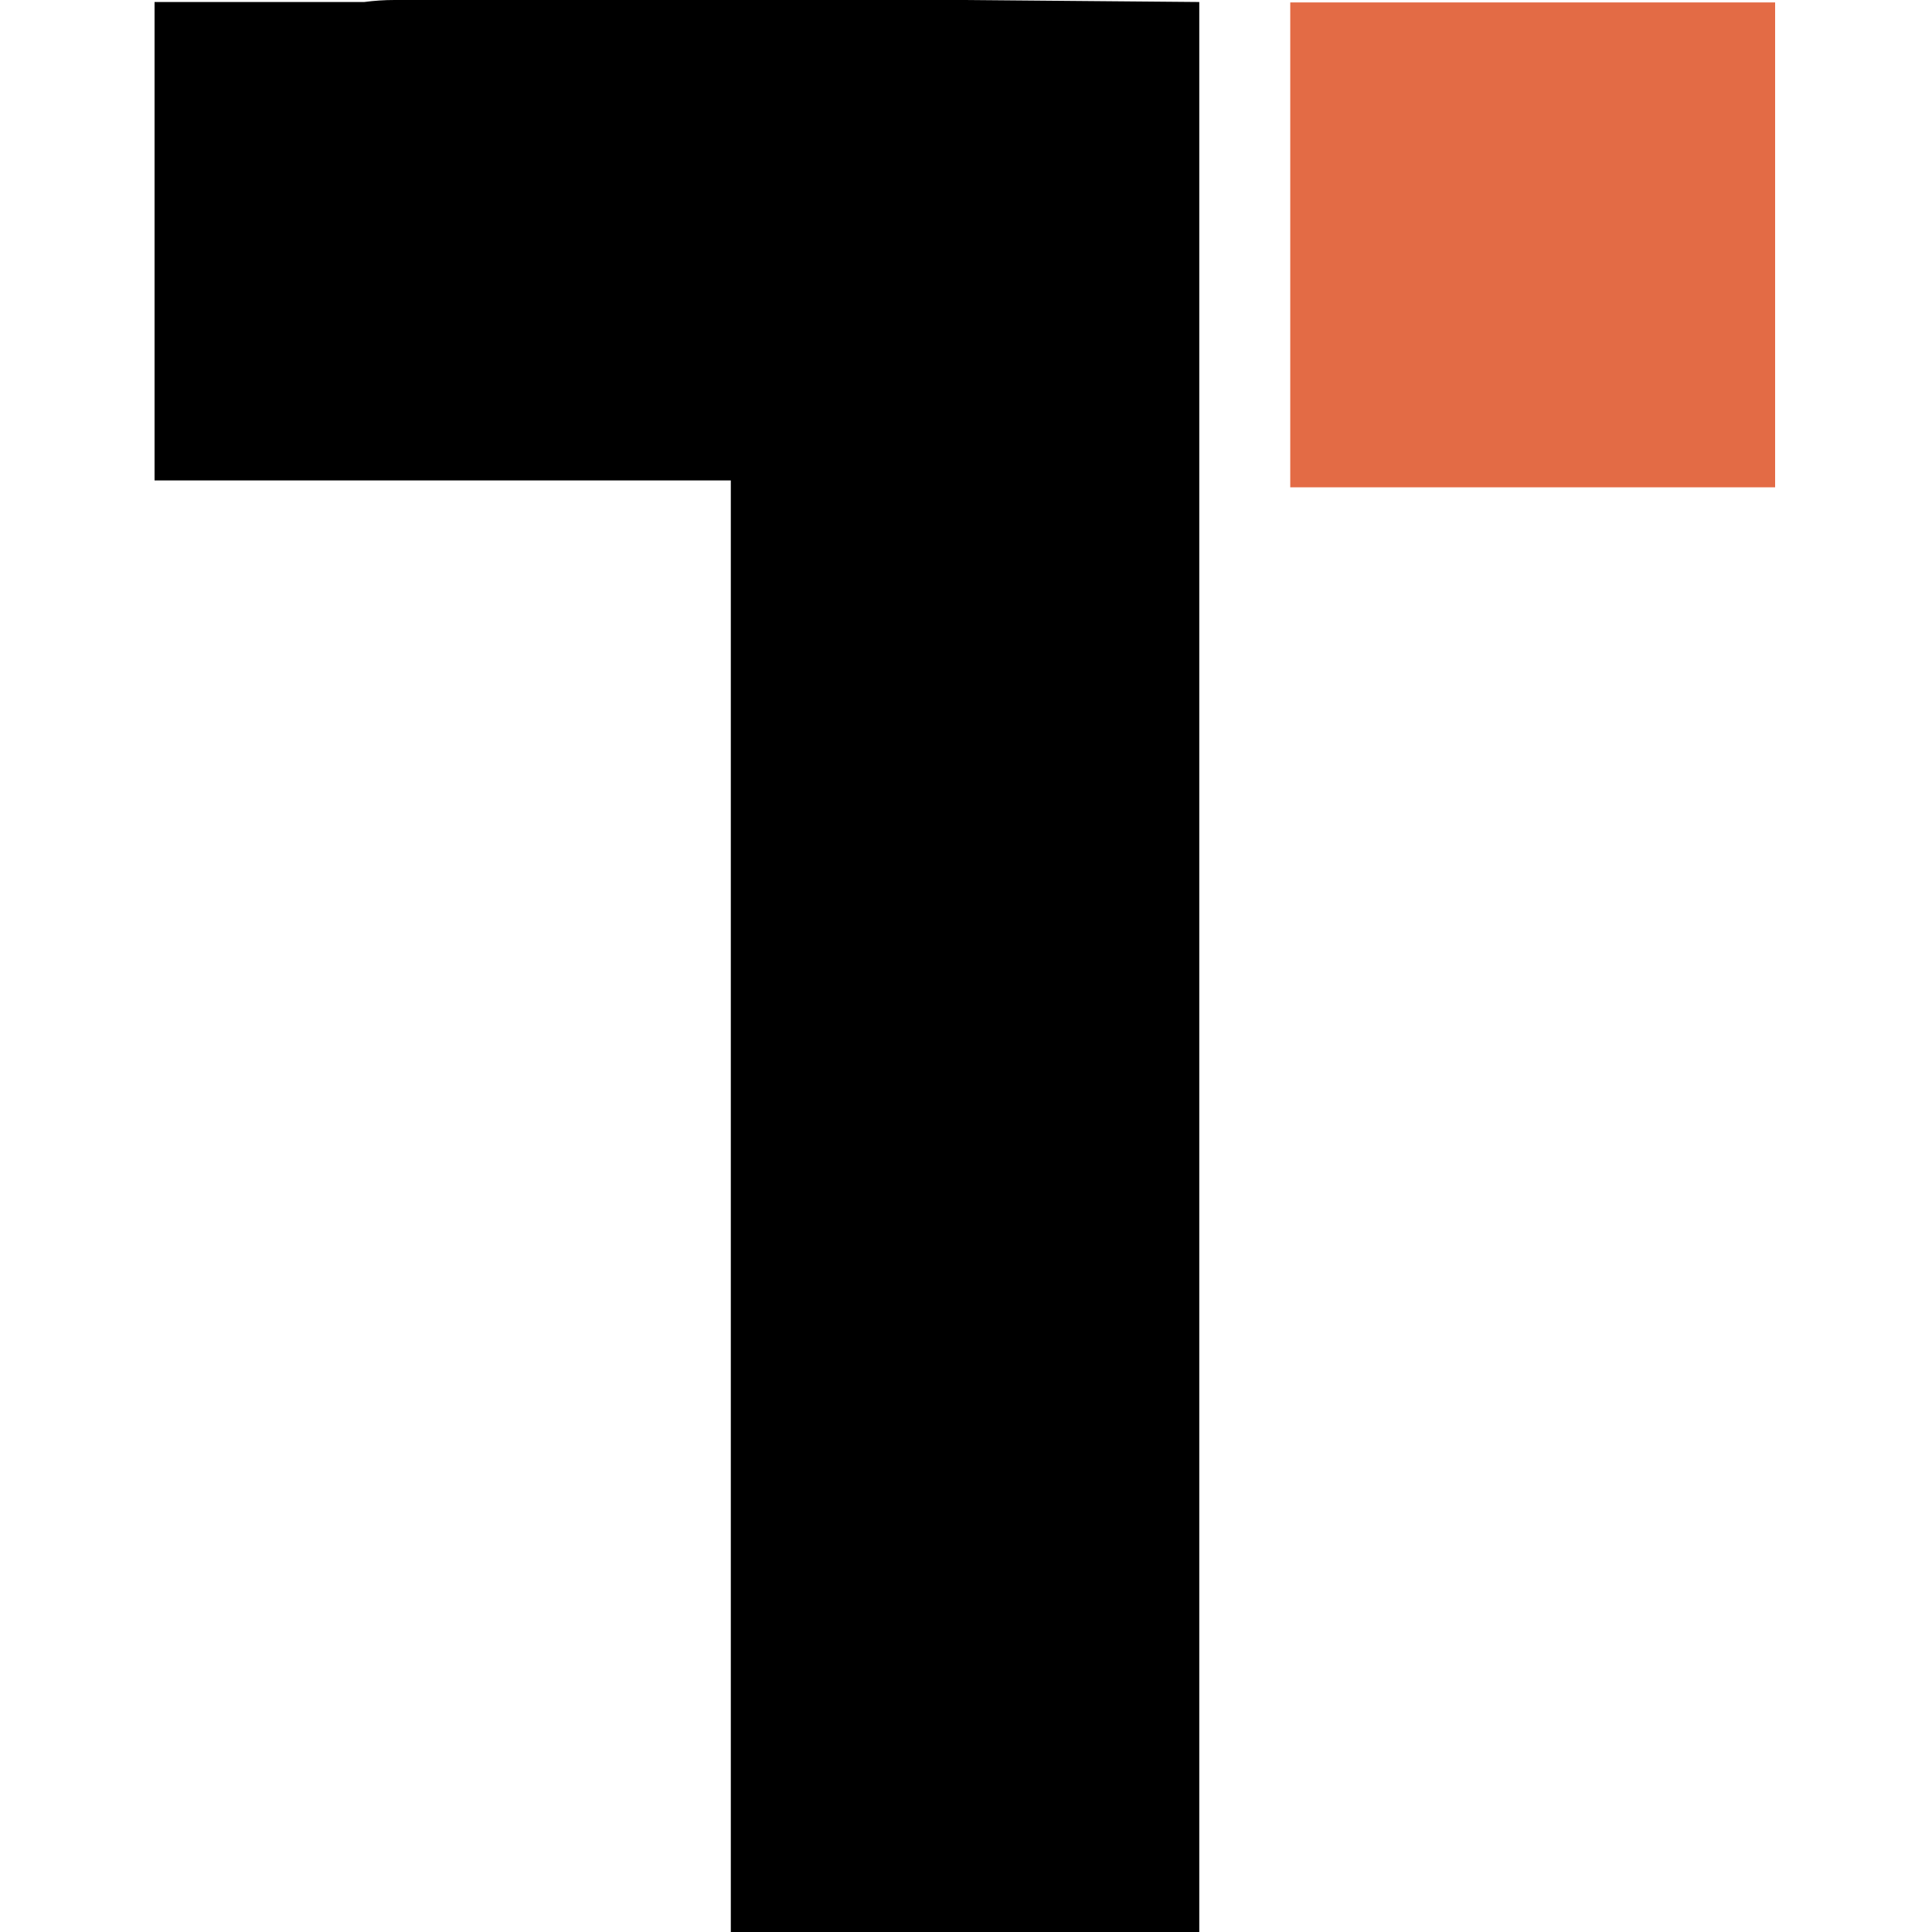
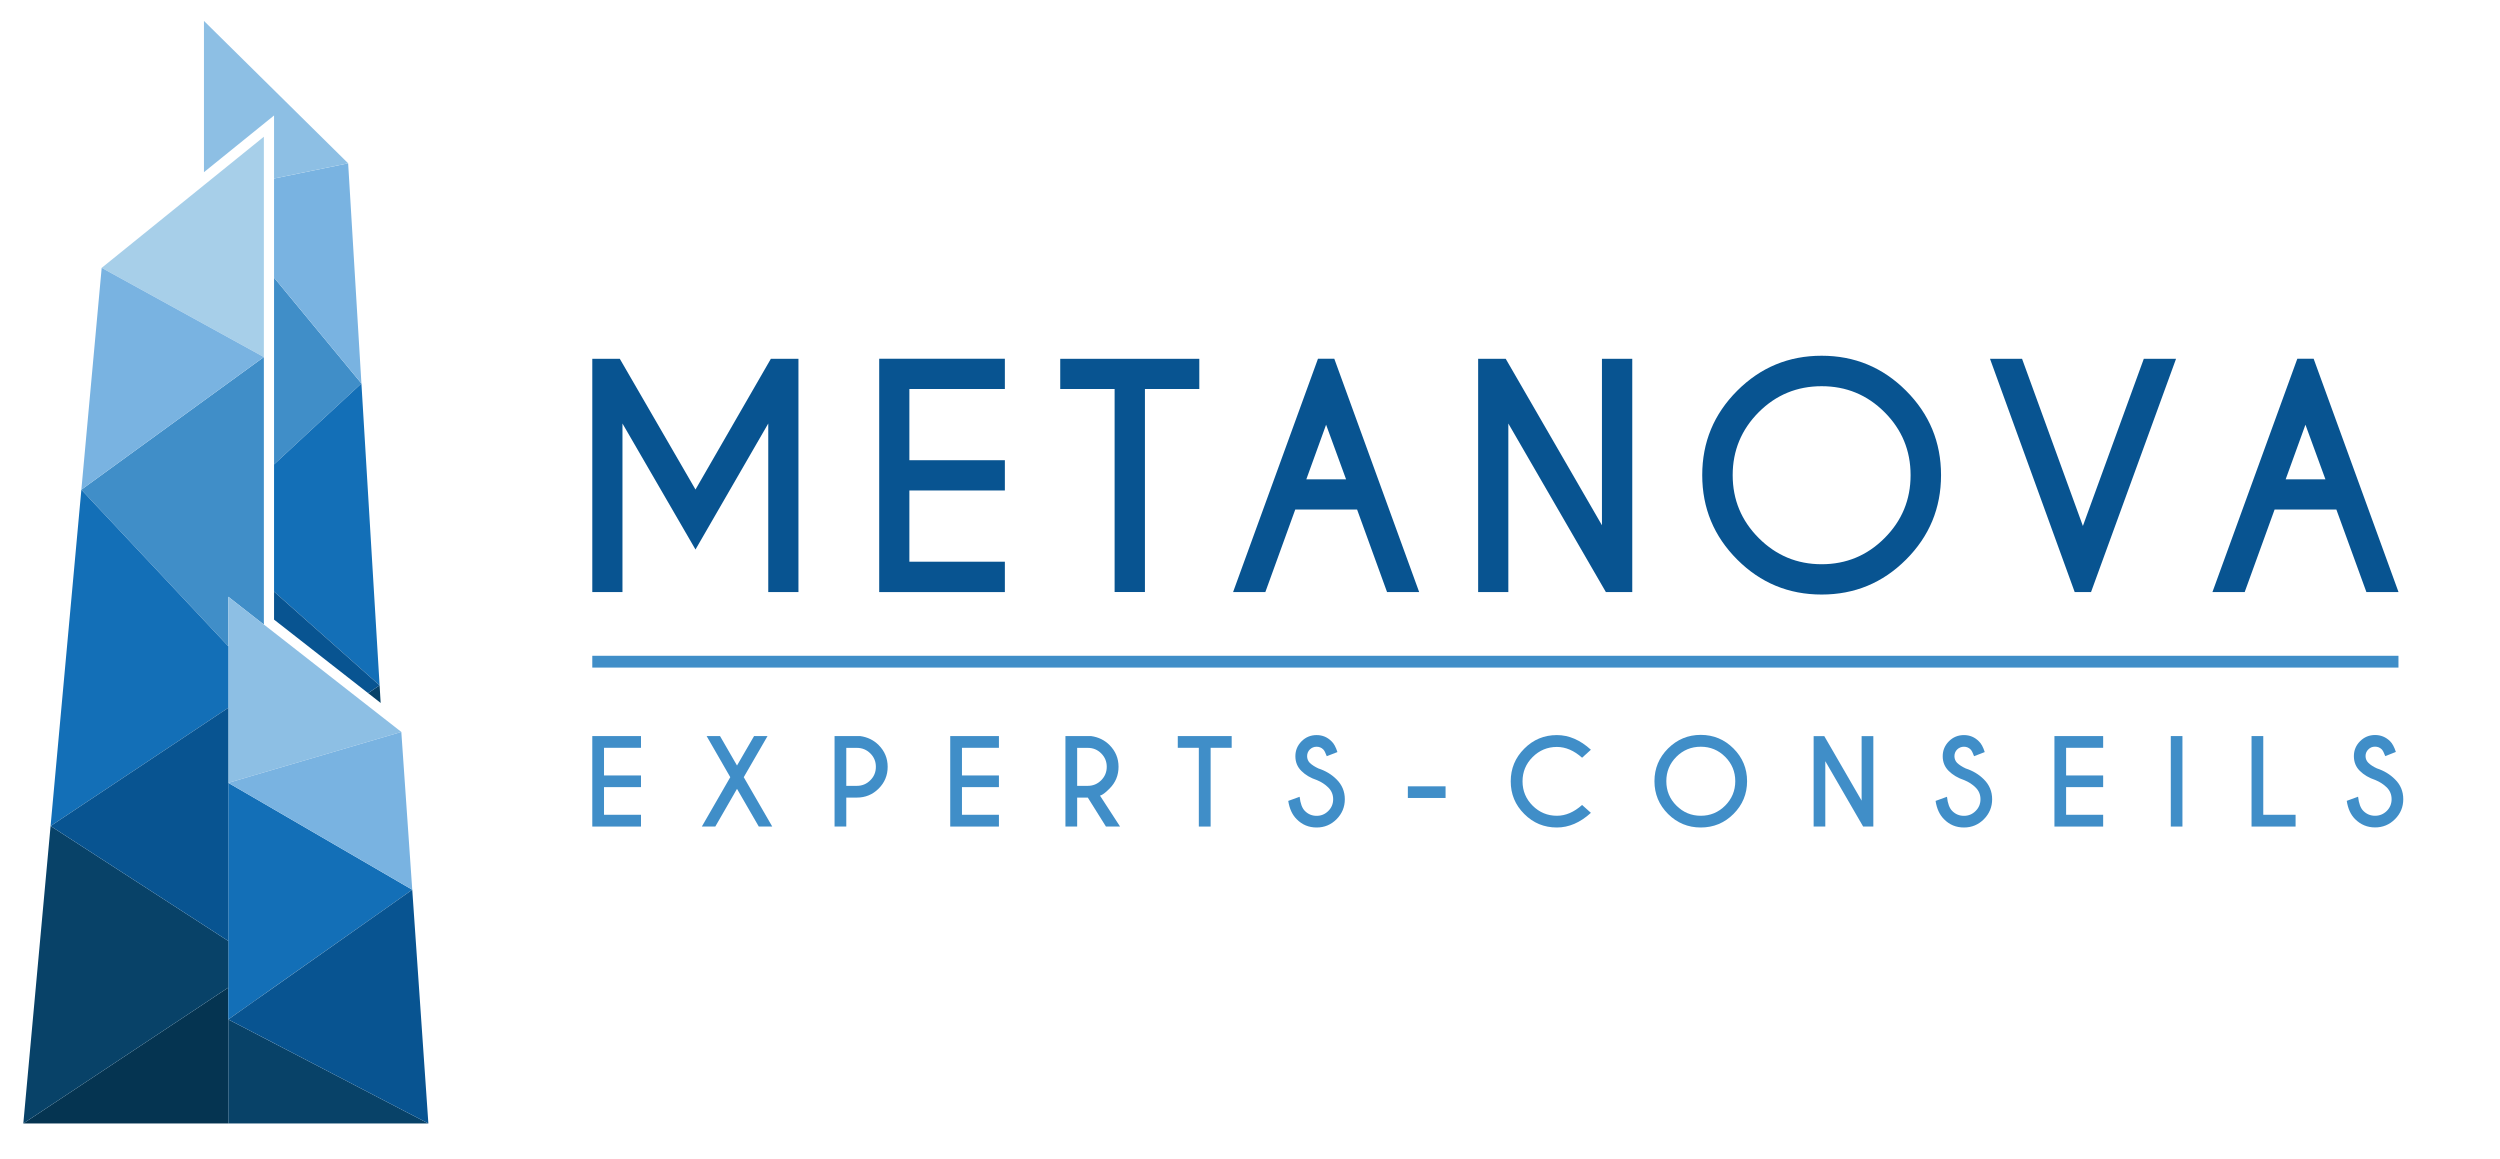
- <svg xmlns="http://www.w3.org/2000/svg" width="100" height="100" fill="none">
-   <path fill="#000" d="M62.074 12.118V100H37.827V24.868H8V.104h10.852A11.907 11.907 0 0 1 20.428 0h29.528l12.118.104v12.014Z" />
-   <path fill="#E36B45" d="M66.783.126v25.097H91.88V.126H66.783Z" />
+ <svg xmlns="http://www.w3.org/2000/svg" width="146.562pt" height="67.921pt" viewBox="0 0 146.562 67.921">
+   <path fill-rule="nonzero" fill="rgb(25.098%, 55.687%, 78.432%)" fill-opacity="1" d="M 34.723 48.457 L 37.578 48.457 L 37.578 47.766 L 35.41 47.766 L 35.41 46.145 L 37.578 46.145 L 37.578 45.461 L 35.41 45.461 L 35.41 43.84 L 37.578 43.84 L 37.578 43.152 L 34.723 43.152 Z M 34.723 48.457 " />
+   <path fill-rule="nonzero" fill="rgb(25.098%, 55.687%, 78.432%)" fill-opacity="1" d="M 44.996 43.152 L 44.207 43.152 L 43.207 44.879 L 42.211 43.152 L 41.426 43.152 L 42.812 45.562 L 41.145 48.457 L 41.934 48.457 L 43.207 46.246 L 44.484 48.457 L 45.273 48.457 L 43.602 45.562 Z M 44.996 43.152 " />
+   <path fill-rule="nonzero" fill="rgb(25.098%, 55.687%, 78.432%)" fill-opacity="1" d="M 51.023 45.742 C 50.805 45.961 50.543 46.07 50.238 46.07 L 49.613 46.07 L 49.613 43.844 L 50.238 43.844 C 50.543 43.844 50.805 43.953 51.023 44.168 C 51.242 44.383 51.348 44.648 51.348 44.953 C 51.348 45.262 51.242 45.527 51.023 45.742 M 50.43 43.152 L 48.926 43.152 L 48.926 48.457 L 49.613 48.457 L 49.613 46.758 L 50.238 46.758 C 50.734 46.758 51.16 46.582 51.512 46.23 C 51.863 45.879 52.039 45.453 52.039 44.953 C 52.039 44.457 51.863 44.035 51.512 43.68 C 51.219 43.387 50.855 43.211 50.43 43.152 " />
+   <path fill-rule="nonzero" fill="rgb(25.098%, 55.687%, 78.432%)" fill-opacity="1" d="M 55.707 48.457 L 58.562 48.457 L 58.562 47.766 L 56.395 47.766 L 56.395 46.145 L 58.562 46.145 L 58.562 45.461 L 56.395 45.461 L 56.395 43.84 L 58.562 43.84 L 58.562 43.152 L 55.707 43.152 Z M 55.707 48.457 " />
+   <path fill-rule="nonzero" fill="rgb(25.098%, 55.687%, 78.432%)" fill-opacity="1" d="M 63.148 46.07 L 63.148 43.844 L 63.773 43.844 C 64.078 43.844 64.34 43.949 64.559 44.168 C 64.773 44.383 64.883 44.645 64.883 44.953 C 64.883 45.262 64.773 45.527 64.559 45.742 C 64.34 45.961 64.078 46.07 63.773 46.07 Z M 65.047 46.23 C 65.398 45.879 65.574 45.453 65.574 44.953 C 65.574 44.457 65.398 44.035 65.047 43.68 C 64.754 43.387 64.391 43.211 63.965 43.152 L 62.461 43.152 L 62.461 48.457 L 63.148 48.457 L 63.148 46.758 L 63.773 46.758 L 64.836 48.457 L 65.664 48.457 L 64.488 46.645 C 64.617 46.613 64.805 46.477 65.047 46.23 " />
+   <path fill-rule="nonzero" fill="rgb(25.098%, 55.687%, 78.432%)" fill-opacity="1" d="M 69.047 43.84 L 70.281 43.84 L 70.281 48.457 L 70.973 48.457 L 70.973 43.84 L 72.207 43.84 L 72.207 43.152 L 69.047 43.152 Z M 69.047 43.84 " />
+   <path fill-rule="nonzero" fill="rgb(25.098%, 55.687%, 78.432%)" fill-opacity="1" d="M 77.293 45.051 C 77.082 44.953 76.914 44.844 76.789 44.727 C 76.684 44.617 76.629 44.484 76.629 44.332 C 76.629 44.176 76.684 44.043 76.789 43.938 C 76.898 43.832 77.031 43.777 77.188 43.777 C 77.336 43.777 77.469 43.828 77.578 43.938 C 77.637 43.996 77.707 44.129 77.781 44.332 L 78.406 44.09 C 78.312 43.797 78.199 43.586 78.059 43.457 C 77.816 43.215 77.527 43.094 77.188 43.094 C 76.84 43.094 76.547 43.215 76.305 43.457 C 76.062 43.703 75.941 43.992 75.941 44.332 C 75.941 44.676 76.059 44.965 76.293 45.195 C 76.527 45.43 76.828 45.609 77.207 45.734 C 77.469 45.844 77.691 45.988 77.871 46.168 C 78.062 46.359 78.156 46.586 78.156 46.855 C 78.156 47.125 78.062 47.355 77.871 47.543 C 77.68 47.734 77.453 47.828 77.188 47.828 C 76.918 47.828 76.691 47.734 76.5 47.543 C 76.336 47.379 76.234 47.105 76.191 46.711 L 75.523 46.953 C 75.594 47.41 75.758 47.766 76.016 48.023 C 76.336 48.352 76.727 48.512 77.188 48.512 C 77.641 48.512 78.031 48.352 78.355 48.027 C 78.676 47.703 78.84 47.312 78.84 46.855 C 78.84 46.398 78.676 46.008 78.352 45.688 C 78.062 45.398 77.711 45.188 77.293 45.051 " />
+   <path fill-rule="nonzero" fill="rgb(25.098%, 55.687%, 78.432%)" fill-opacity="1" d="M 82.535 46.781 L 84.746 46.781 L 84.746 46.098 L 82.535 46.098 Z M 82.535 46.781 " />
+   <path fill-rule="nonzero" fill="rgb(25.098%, 55.687%, 78.432%)" fill-opacity="1" d="M 91.273 43.789 C 91.785 43.789 92.277 44 92.75 44.422 L 93.266 43.953 C 92.637 43.379 91.973 43.094 91.273 43.094 C 90.523 43.094 89.887 43.359 89.359 43.891 C 88.828 44.422 88.566 45.059 88.566 45.805 C 88.566 46.555 88.828 47.191 89.359 47.719 C 89.887 48.25 90.523 48.512 91.273 48.512 C 91.973 48.512 92.637 48.227 93.266 47.652 L 92.75 47.191 C 92.277 47.613 91.785 47.824 91.273 47.824 C 90.719 47.824 90.246 47.625 89.852 47.234 C 89.457 46.84 89.258 46.363 89.258 45.805 C 89.258 45.25 89.457 44.773 89.852 44.379 C 90.246 43.988 90.719 43.789 91.273 43.789 " />
+   <path fill-rule="nonzero" fill="rgb(25.098%, 55.687%, 78.432%)" fill-opacity="1" d="M 101.137 47.23 C 100.742 47.625 100.266 47.824 99.707 47.824 C 99.152 47.824 98.676 47.625 98.281 47.23 C 97.883 46.836 97.688 46.355 97.688 45.797 C 97.688 45.238 97.883 44.762 98.277 44.367 C 98.672 43.973 99.148 43.777 99.707 43.777 C 100.266 43.777 100.742 43.973 101.137 44.367 C 101.531 44.762 101.73 45.238 101.73 45.797 C 101.73 46.355 101.531 46.836 101.137 47.23 M 99.707 43.082 C 98.957 43.082 98.32 43.352 97.789 43.879 C 97.258 44.41 96.992 45.051 96.992 45.797 C 96.992 46.547 97.258 47.188 97.789 47.719 C 98.32 48.246 98.957 48.512 99.707 48.512 C 100.457 48.512 101.098 48.246 101.625 47.719 C 102.156 47.188 102.422 46.547 102.422 45.797 C 102.422 45.051 102.156 44.41 101.625 43.879 C 101.098 43.352 100.457 43.082 99.707 43.082 " />
+   <path fill-rule="nonzero" fill="rgb(25.098%, 55.687%, 78.432%)" fill-opacity="1" d="M 109.137 46.938 L 106.949 43.156 L 106.324 43.156 L 106.324 48.457 L 107.008 48.457 L 107.008 44.625 L 109.227 48.457 L 109.824 48.457 L 109.824 43.156 L 109.137 43.156 Z M 109.137 46.938 " />
+   <path fill-rule="nonzero" fill="rgb(25.098%, 55.687%, 78.432%)" fill-opacity="1" d="M 115.242 45.051 C 115.031 44.953 114.863 44.844 114.738 44.727 C 114.633 44.617 114.578 44.484 114.578 44.332 C 114.578 44.176 114.633 44.043 114.738 43.938 C 114.848 43.832 114.98 43.777 115.137 43.777 C 115.285 43.777 115.418 43.828 115.527 43.938 C 115.586 43.996 115.656 44.129 115.73 44.332 L 116.355 44.09 C 116.262 43.797 116.148 43.586 116.008 43.457 C 115.766 43.215 115.477 43.094 115.137 43.094 C 114.789 43.094 114.496 43.215 114.254 43.457 C 114.012 43.703 113.891 43.992 113.891 44.332 C 113.891 44.676 114.008 44.965 114.242 45.195 C 114.477 45.43 114.777 45.609 115.152 45.734 C 115.418 45.844 115.641 45.988 115.82 46.168 C 116.012 46.359 116.105 46.586 116.105 46.855 C 116.105 47.125 116.012 47.355 115.82 47.543 C 115.633 47.734 115.402 47.828 115.137 47.828 C 114.867 47.828 114.641 47.734 114.449 47.543 C 114.285 47.379 114.184 47.105 114.141 46.711 L 113.473 46.953 C 113.543 47.41 113.707 47.766 113.965 48.023 C 114.285 48.352 114.676 48.512 115.137 48.512 C 115.59 48.512 115.98 48.352 116.305 48.027 C 116.625 47.703 116.789 47.312 116.789 46.855 C 116.789 46.398 116.625 46.008 116.301 45.688 C 116.012 45.398 115.66 45.188 115.242 45.051 " />
+   <path fill-rule="nonzero" fill="rgb(25.098%, 55.687%, 78.432%)" fill-opacity="1" d="M 140.402 45.684 C 140.113 45.395 139.762 45.184 139.348 45.047 C 139.133 44.949 138.965 44.84 138.844 44.719 C 138.734 44.609 138.68 44.48 138.68 44.324 C 138.68 44.172 138.734 44.039 138.844 43.934 C 138.949 43.824 139.082 43.773 139.238 43.773 C 139.391 43.773 139.52 43.824 139.629 43.93 C 139.691 43.992 139.758 44.125 139.836 44.328 L 140.457 44.082 C 140.363 43.793 140.25 43.582 140.113 43.449 C 139.867 43.211 139.578 43.09 139.238 43.09 C 138.895 43.09 138.602 43.211 138.359 43.453 C 138.117 43.695 137.996 43.988 137.996 44.324 C 137.996 44.672 138.109 44.961 138.344 45.191 C 138.578 45.426 138.883 45.605 139.258 45.73 C 139.52 45.84 139.742 45.984 139.926 46.164 C 140.113 46.355 140.207 46.582 140.207 46.852 C 140.207 47.121 140.113 47.352 139.926 47.539 C 139.734 47.73 139.504 47.824 139.238 47.824 C 138.969 47.824 138.742 47.73 138.551 47.539 C 138.387 47.375 138.285 47.098 138.242 46.707 L 137.578 46.949 C 137.645 47.406 137.809 47.762 138.066 48.02 C 138.391 48.344 138.781 48.508 139.238 48.508 C 139.691 48.508 140.082 48.348 140.406 48.023 C 140.73 47.699 140.891 47.309 140.891 46.852 C 140.891 46.395 140.73 46.004 140.402 45.684 " />
+   <path fill-rule="nonzero" fill="rgb(25.098%, 55.687%, 78.432%)" fill-opacity="1" d="M 120.441 48.457 L 123.297 48.457 L 123.297 47.766 L 121.125 47.766 L 121.125 46.145 L 123.297 46.145 L 123.297 45.461 L 121.125 45.461 L 121.125 43.84 L 123.297 43.84 L 123.297 43.152 L 120.441 43.152 Z M 120.441 48.457 " />
+   <path fill-rule="nonzero" fill="rgb(25.098%, 55.687%, 78.432%)" fill-opacity="1" d="M 127.262 48.457 L 127.945 48.457 L 127.945 43.152 L 127.262 43.152 Z M 127.262 48.457 " />
+   <path fill-rule="nonzero" fill="rgb(25.098%, 55.687%, 78.432%)" fill-opacity="1" d="M 132.684 43.152 L 131.996 43.152 L 131.996 48.457 L 134.578 48.457 L 134.578 47.766 L 132.684 47.766 Z M 132.684 43.152 " />
+   <path fill-rule="nonzero" fill="rgb(25.098%, 55.687%, 78.432%)" fill-opacity="1" d="M 140.609 38.445 L 34.723 38.445 L 34.723 39.137 L 140.609 39.137 Z M 140.609 38.445 " />
+   <path fill-rule="nonzero" fill="rgb(3.137%, 32.941%, 56.863%)" fill-opacity="1" d="M 40.773 28.699 L 36.336 21.035 L 34.723 21.035 L 34.723 34.711 L 36.492 34.711 L 36.492 24.828 L 40.773 32.215 L 45.039 24.828 L 45.039 34.711 L 46.809 34.711 L 46.809 21.035 L 45.191 21.035 Z M 40.773 28.699 " />
+   <path fill-rule="nonzero" fill="rgb(3.137%, 32.941%, 56.863%)" fill-opacity="1" d="M 51.543 34.711 L 58.91 34.711 L 58.91 32.93 L 53.312 32.93 L 53.312 28.754 L 58.91 28.754 L 58.91 26.98 L 53.312 26.98 L 53.312 22.805 L 58.91 22.805 L 58.91 21.031 L 51.543 21.031 Z M 51.543 34.711 " />
+   <path fill-rule="nonzero" fill="rgb(3.137%, 32.941%, 56.863%)" fill-opacity="1" d="M 62.156 22.805 L 65.344 22.805 L 65.344 34.707 L 67.121 34.707 L 67.121 22.805 L 70.309 22.805 L 70.309 21.035 L 62.156 21.035 Z M 62.156 22.805 " />
+   <path fill-rule="nonzero" fill="rgb(3.137%, 32.941%, 56.863%)" fill-opacity="1" d="M 76.582 28.102 L 77.742 24.898 L 78.914 28.102 Z M 77.266 21.031 L 72.289 34.711 L 74.18 34.711 L 75.934 29.871 L 79.559 29.871 L 81.316 34.711 L 83.199 34.711 L 78.223 21.031 Z M 77.266 21.031 " />
+   <path fill-rule="nonzero" fill="rgb(3.137%, 32.941%, 56.863%)" fill-opacity="1" d="M 93.914 30.793 L 88.273 21.035 L 86.656 21.035 L 86.656 34.711 L 88.426 34.711 L 88.426 24.828 L 94.145 34.711 L 95.691 34.711 L 95.691 21.035 L 93.914 21.035 Z M 93.914 30.793 " />
+   <path fill-rule="nonzero" fill="rgb(3.137%, 32.941%, 56.863%)" fill-opacity="1" d="M 110.48 31.547 C 109.465 32.566 108.234 33.078 106.793 33.078 C 105.355 33.078 104.129 32.566 103.109 31.547 C 102.09 30.527 101.578 29.297 101.578 27.855 C 101.578 26.414 102.09 25.184 103.105 24.164 C 104.121 23.148 105.352 22.641 106.793 22.641 C 108.234 22.641 109.465 23.148 110.48 24.164 C 111.5 25.184 112.008 26.414 112.008 27.855 C 112.008 29.297 111.5 30.527 110.48 31.547 M 106.793 20.855 C 104.859 20.855 103.211 21.539 101.844 22.906 C 100.477 24.273 99.793 25.922 99.793 27.855 C 99.793 29.785 100.477 31.438 101.844 32.805 C 103.211 34.172 104.859 34.855 106.793 34.855 C 108.727 34.855 110.375 34.172 111.742 32.805 C 113.109 31.438 113.793 29.785 113.793 27.855 C 113.793 25.922 113.109 24.273 111.742 22.906 C 110.375 21.539 108.727 20.855 106.793 20.855 " />
+   <path fill-rule="nonzero" fill="rgb(3.137%, 32.941%, 56.863%)" fill-opacity="1" d="M 122.109 30.836 L 118.543 21.035 L 116.664 21.035 L 121.629 34.711 L 122.586 34.711 L 127.57 21.035 L 125.68 21.035 Z M 122.109 30.836 " />
+   <path fill-rule="nonzero" fill="rgb(3.137%, 32.941%, 56.863%)" fill-opacity="1" d="M 133.996 28.102 L 135.156 24.898 L 136.328 28.102 Z M 135.637 21.031 L 134.68 21.031 L 129.703 34.711 L 131.594 34.711 L 133.348 29.871 L 136.969 29.871 L 138.73 34.711 L 140.613 34.711 Z M 135.637 21.031 " />
+   <path fill-rule="nonzero" fill="rgb(25.098%, 55.687%, 78.432%)" fill-opacity="1" d="M 16.066 16.277 L 16.066 27.227 L 18.023 25.41 L 21.188 22.48 L 18.887 19.695 Z M 16.066 16.277 " />
+   <path fill-rule="nonzero" fill="rgb(47.45%, 70.197%, 88.235%)" fill-opacity="1" d="M 16.066 16.277 L 18.887 19.695 L 21.188 22.48 L 20.41 9.574 L 16.066 10.465 Z M 16.066 16.277 " />
+   <path fill-rule="nonzero" fill="rgb(65.491%, 81.177%, 91.373%)" fill-opacity="1" d="M 11.957 10.855 L 5.961 15.703 L 6.531 16.016 L 11.957 19 L 14.875 20.605 L 15.469 20.934 L 15.469 8.016 Z M 11.957 10.855 " />
+   <path fill-rule="nonzero" fill="rgb(25.098%, 55.687%, 78.432%)" fill-opacity="1" d="M 11.957 23.484 L 5.41 28.242 L 4.77 28.707 L 5.312 29.289 L 11.957 36.367 L 12.789 37.254 L 13.383 37.887 L 13.383 34.984 L 14.875 36.152 L 15.469 36.613 L 15.469 20.934 L 14.875 21.363 Z M 11.957 23.484 " />
+   <path fill-rule="nonzero" fill="rgb(1.961%, 20.392%, 31.764%)" fill-opacity="1" d="M 12.789 58.289 L 11.957 58.844 L 2.262 65.27 L 1.363 65.863 L 13.383 65.863 L 13.383 57.898 Z M 12.789 58.289 " />
+   <path fill-rule="nonzero" fill="rgb(55.295%, 74.902%, 89.412%)" fill-opacity="1" d="M 16.066 10.465 L 20.41 9.574 L 11.957 1.227 L 11.957 10.094 L 16.066 6.77 Z M 16.066 10.465 " />
+   <path fill-rule="nonzero" fill="rgb(55.295%, 74.902%, 89.412%)" fill-opacity="1" d="M 22.363 42 L 21.062 40.984 L 16.066 37.078 L 15.469 36.613 L 14.879 36.152 L 13.383 34.984 L 13.383 45.895 L 13.98 45.719 L 14.086 45.688 L 14.879 45.453 L 15.469 45.281 L 16.066 45.105 L 22.438 43.23 L 22.828 43.117 L 23.527 42.91 Z M 22.363 42 " />
+   <path fill-rule="nonzero" fill="rgb(7.451%, 43.529%, 71.765%)" fill-opacity="1" d="M 22.254 40.18 L 21.188 22.48 L 18.023 25.41 L 16.066 27.227 L 16.066 34.684 L 16.562 35.125 Z M 22.254 40.18 " />
+   <path fill-rule="nonzero" fill="rgb(7.451%, 43.529%, 71.765%)" fill-opacity="1" d="M 13.383 37.887 L 12.789 37.254 L 11.957 36.367 L 5.312 29.289 L 4.77 28.707 L 2.965 48.426 L 3.598 48.004 L 11.957 42.445 L 12.789 41.891 L 13.383 41.5 Z M 13.383 37.887 " />
+   <path fill-rule="nonzero" fill="rgb(7.451%, 43.529%, 71.765%)" fill-opacity="1" d="M 23.547 51.801 L 22.93 51.441 L 16.066 47.453 L 15.469 47.105 L 14.879 46.762 L 13.98 46.242 L 13.598 46.02 L 13.383 45.895 L 13.383 59.766 L 13.98 59.344 L 14.879 58.711 L 15.469 58.293 L 16.066 57.871 L 21.926 53.742 L 23.023 52.969 L 23.598 52.562 L 24.168 52.16 Z M 23.547 51.801 " />
+   <path fill-rule="nonzero" fill="rgb(3.137%, 25.882%, 40.784%)" fill-opacity="1" d="M 22.254 40.18 L 21.578 40.633 L 22.316 41.211 Z M 22.254 40.18 " />
+   <path fill-rule="nonzero" fill="rgb(3.137%, 25.882%, 40.784%)" fill-opacity="1" d="M 13.383 55.164 L 12.789 54.781 L 11.957 54.242 L 3.527 48.789 L 2.965 48.426 L 1.367 65.863 L 2.262 65.27 L 11.957 58.844 L 12.789 58.289 L 13.383 57.898 Z M 13.383 55.164 " />
+   <path fill-rule="nonzero" fill="rgb(3.137%, 25.882%, 40.784%)" fill-opacity="1" d="M 23.973 65.27 L 23.758 65.16 L 16.355 61.309 L 16.066 61.16 L 15.469 60.848 L 14.875 60.539 L 13.98 60.074 L 13.383 59.766 L 13.383 65.863 L 25.113 65.863 Z M 23.973 65.27 " />
+   <path fill-rule="nonzero" fill="rgb(47.45%, 70.197%, 88.235%)" fill-opacity="1" d="M 15.469 20.934 L 14.875 20.605 L 11.957 19 L 6.531 16.016 L 5.961 15.703 L 4.77 28.707 L 5.41 28.242 L 11.957 23.484 L 14.875 21.363 Z M 15.469 20.934 " />
+   <path fill-rule="nonzero" fill="rgb(47.45%, 70.197%, 88.235%)" fill-opacity="1" d="M 23.527 42.91 L 22.828 43.117 L 22.438 43.23 L 16.066 45.105 L 15.469 45.281 L 14.875 45.453 L 14.086 45.688 L 13.977 45.719 L 13.383 45.895 L 13.598 46.02 L 13.977 46.242 L 14.875 46.762 L 15.469 47.109 L 16.066 47.453 L 22.93 51.441 L 23.547 51.801 L 24.168 52.16 Z M 23.527 42.91 " />
+   <path fill-rule="nonzero" fill="rgb(3.137%, 32.941%, 56.863%)" fill-opacity="1" d="M 22.254 40.18 L 16.562 35.125 L 16.066 34.684 L 16.066 36.324 L 21.578 40.633 Z M 22.254 40.18 " />
+   <path fill-rule="nonzero" fill="rgb(3.137%, 32.941%, 56.863%)" fill-opacity="1" d="M 13.383 48.07 L 13.383 41.496 L 12.789 41.891 L 11.957 42.445 L 3.598 48.004 L 2.965 48.426 L 3.527 48.789 L 11.957 54.242 L 12.789 54.781 L 13.383 55.164 Z M 13.383 48.07 " />
+   <path fill-rule="nonzero" fill="rgb(3.137%, 32.941%, 56.863%)" fill-opacity="1" d="M 23.598 52.562 L 23.023 52.969 L 21.926 53.742 L 16.066 57.875 L 15.473 58.293 L 14.875 58.711 L 13.98 59.344 L 13.383 59.766 L 13.98 60.074 L 14.875 60.539 L 15.473 60.848 L 16.066 61.156 L 16.355 61.309 L 23.758 65.16 L 23.973 65.27 L 25.113 65.863 L 24.168 52.16 Z M 23.598 52.562 " />
</svg>
